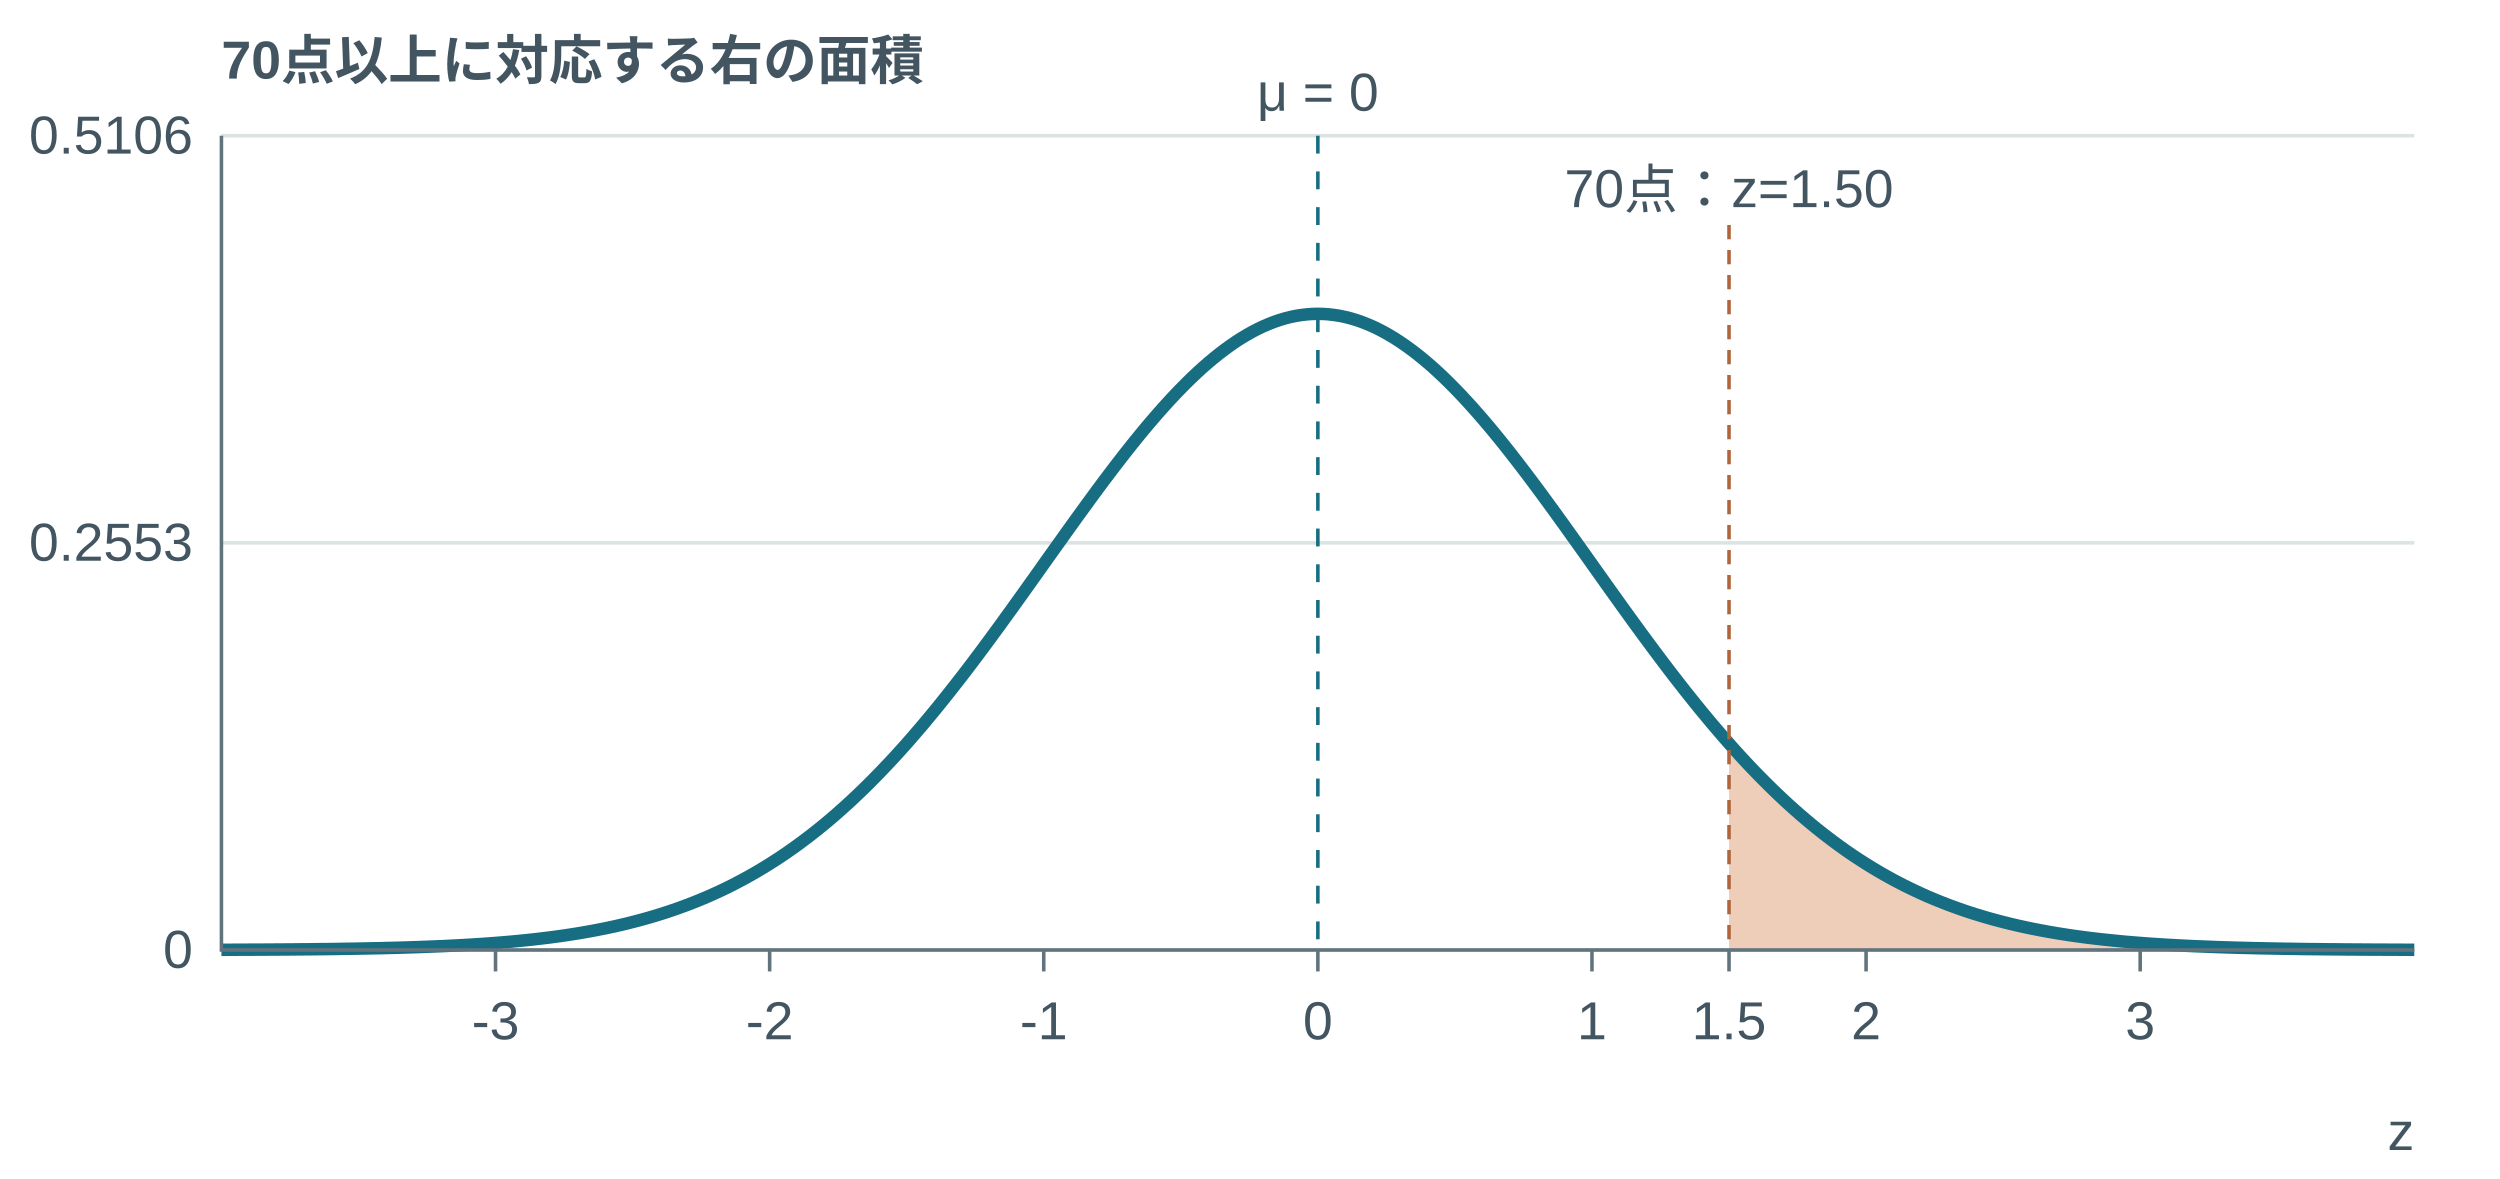
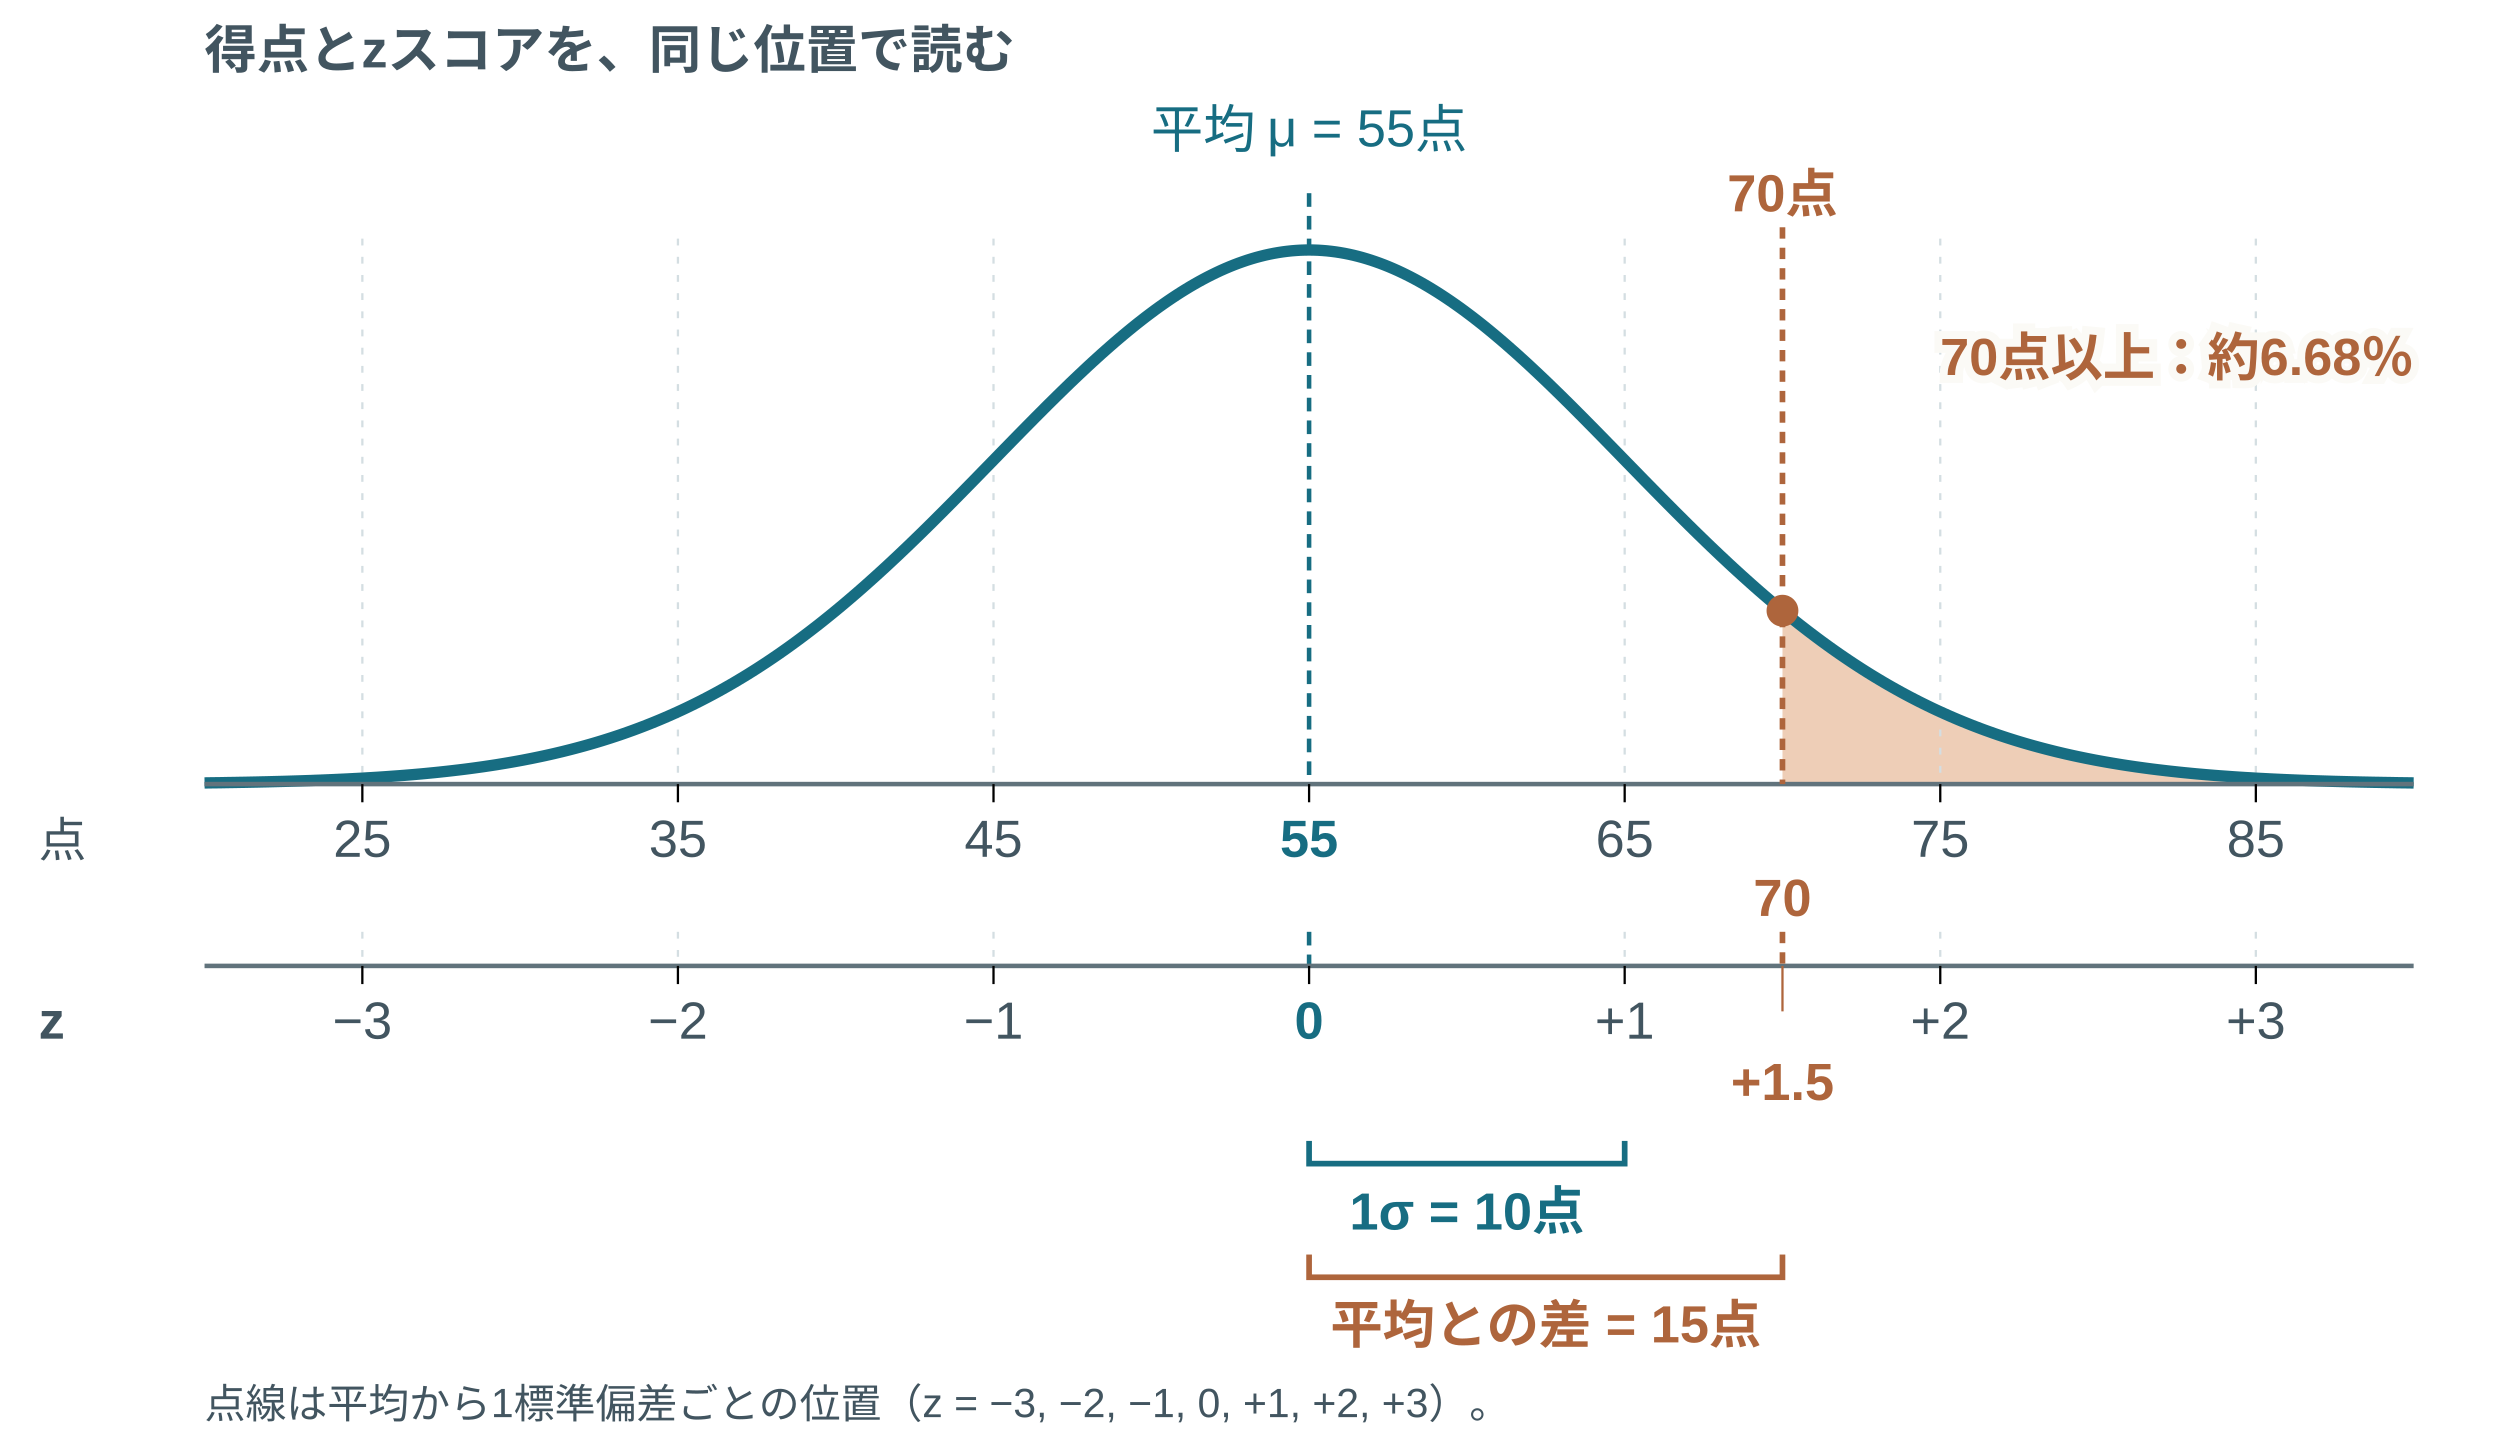
- <svg xmlns="http://www.w3.org/2000/svg" viewBox="0 0 700 330" role="img" aria-label="70点以上に対応する右の面積">
-   <g font-family="Arial,Hiragino Sans,sans-serif" font-size="15" fill="#425560">
-     <text x="62" y="22" font-weight="bold">70点以上に対応する右の面積</text>
-     <line x1="62" x2="676" y1="266" y2="266" stroke="#dce3e3" />
-     <text x="54" y="271" text-anchor="end">0</text>
-     <line x1="62" x2="676" y1="152" y2="152" stroke="#dce3e3" />
-     <text x="54" y="157" text-anchor="end">0.2553</text>
-     <line x1="62" x2="676" y1="38" y2="38" stroke="#dce3e3" />
-     <text x="54" y="43" text-anchor="end">0.5106</text>
-     <path d="M484.125,266 L484.125,208.171 L485.084,209.25 L486.044,210.317 L487.003,211.373 L487.962,212.417 L488.922,213.449 L489.881,214.47 L490.841,215.478 L491.8,216.475 L492.759,217.459 L493.719,218.431 L494.678,219.392 L495.638,220.339 L496.597,221.275 L497.556,222.198 L498.516,223.109 L499.475,224.008 L500.434,224.894 L501.394,225.768 L502.353,226.629 L503.312,227.478 L504.272,228.314 L505.231,229.138 L506.191,229.95 L507.15,230.749 L508.109,231.536 L509.069,232.311 L510.028,233.073 L510.987,233.824 L511.947,234.562 L512.906,235.287 L513.866,236.001 L514.825,236.703 L515.784,237.393 L516.744,238.071 L517.703,238.737 L518.663,239.391 L519.622,240.034 L520.581,240.665 L521.541,241.285 L522.5,241.893 L523.459,242.49 L524.419,243.076 L525.378,243.651 L526.337,244.215 L527.297,244.768 L528.256,245.31 L529.216,245.841 L530.175,246.362 L531.134,246.872 L532.094,247.372 L533.053,247.862 L534.013,248.341 L534.972,248.811 L535.931,249.271 L536.891,249.72 L537.85,250.161 L538.809,250.592 L539.769,251.013 L540.728,251.425 L541.688,251.828 L542.647,252.223 L543.606,252.608 L544.566,252.984 L545.525,253.352 L546.484,253.712 L547.444,254.063 L548.403,254.405 L549.362,254.74 L550.322,255.067 L551.281,255.386 L552.241,255.697 L553.2,256.001 L554.159,256.297 L555.119,256.586 L556.078,256.868 L557.038,257.143 L557.997,257.411 L558.956,257.672 L559.916,257.926 L560.875,258.174 L561.834,258.415 L562.794,258.65 L563.753,258.879 L564.712,259.102 L565.672,259.319 L566.631,259.53 L567.591,259.735 L568.55,259.935 L569.509,260.13 L570.469,260.319 L571.428,260.503 L572.388,260.681 L573.347,260.855 L574.306,261.024 L575.266,261.188 L576.225,261.347 L577.184,261.502 L578.144,261.652 L579.103,261.798 L580.062,261.94 L581.022,262.077 L581.981,262.211 L582.941,262.34 L583.9,262.466 L584.859,262.588 L585.819,262.706 L586.778,262.82 L587.737,262.931 L588.697,263.039 L589.656,263.143 L590.616,263.244 L591.575,263.342 L592.534,263.437 L593.494,263.529 L594.453,263.618 L595.413,263.704 L596.372,263.787 L597.331,263.868 L598.291,263.946 L599.25,264.021 L600.209,264.094 L601.169,264.165 L602.128,264.233 L603.087,264.299 L604.047,264.363 L605.006,264.424 L605.966,264.484 L606.925,264.541 L607.884,264.597 L608.844,264.651 L609.803,264.702 L610.763,264.752 L611.722,264.801 L612.681,264.847 L613.641,264.892 L614.6,264.936 L615.559,264.977 L616.519,265.018 L617.478,265.057 L618.438,265.094 L619.397,265.13 L620.356,265.165 L621.316,265.199 L622.275,265.231 L623.234,265.262 L624.194,265.292 L625.153,265.321 L626.112,265.349 L627.072,265.375 L628.031,265.401 L628.991,265.426 L629.95,265.45 L630.909,265.473 L631.869,265.495 L632.828,265.516 L633.788,265.536 L634.747,265.556 L635.706,265.575 L636.666,265.593 L637.625,265.61 L638.584,265.627 L639.544,265.643 L640.503,265.659 L641.462,265.673 L642.422,265.688 L643.381,265.701 L644.341,265.714 L645.3,265.727 L646.259,265.739 L647.219,265.75 L648.178,265.761 L649.138,265.772 L650.097,265.782 L651.056,265.792 L652.016,265.801 L652.975,265.81 L653.934,265.819 L654.894,265.827 L655.853,265.835 L656.812,265.843 L657.772,265.85 L658.731,265.857 L659.691,265.863 L660.65,265.87 L661.609,265.876 L662.569,265.881 L663.528,265.887 L664.487,265.892 L665.447,265.897 L666.406,265.902 L667.366,265.907 L668.325,265.911 L669.284,265.916 L670.244,265.92 L671.203,265.923 L672.163,265.927 L673.122,265.931 L674.081,265.934 L675.041,265.937 L676,265.94 L676,266Z" fill="#d99361" opacity=".45" />
-     <rect x="63" y="266" width="23.583" height="0" fill="#287f74" opacity=".35" />
-     <rect x="88.583" y="266" width="23.583" height="0" fill="#287f74" opacity=".35" />
-     <rect x="114.167" y="266" width="23.583" height="0" fill="#287f74" opacity=".35" />
-     <rect x="139.75" y="266" width="23.583" height="0" fill="#287f74" opacity=".35" />
-     <rect x="165.333" y="266" width="23.583" height="0" fill="#287f74" opacity=".35" />
-     <rect x="190.917" y="266" width="23.583" height="0" fill="#287f74" opacity=".35" />
-     <rect x="216.5" y="266" width="23.583" height="0" fill="#287f74" opacity=".35" />
-     <rect x="242.083" y="266" width="23.583" height="0" fill="#287f74" opacity=".35" />
-     <rect x="267.667" y="266" width="23.583" height="0" fill="#287f74" opacity=".35" />
-     <rect x="293.25" y="266" width="23.583" height="0" fill="#287f74" opacity=".35" />
-     <rect x="318.833" y="266" width="23.583" height="0" fill="#287f74" opacity=".35" />
-     <rect x="344.417" y="266" width="23.583" height="0" fill="#287f74" opacity=".35" />
-     <rect x="370" y="266" width="23.583" height="0" fill="#287f74" opacity=".35" />
-     <rect x="395.583" y="266" width="23.583" height="0" fill="#287f74" opacity=".35" />
-     <rect x="421.167" y="266" width="23.583" height="0" fill="#287f74" opacity=".35" />
-     <rect x="446.75" y="266" width="23.583" height="0" fill="#287f74" opacity=".35" />
-     <rect x="472.333" y="266" width="23.583" height="0" fill="#287f74" opacity=".35" />
-     <rect x="497.917" y="266" width="23.583" height="0" fill="#287f74" opacity=".35" />
-     <rect x="523.5" y="266" width="23.583" height="0" fill="#287f74" opacity=".35" />
-     <rect x="549.083" y="266" width="23.583" height="0" fill="#287f74" opacity=".35" />
-     <rect x="574.667" y="266" width="23.583" height="0" fill="#287f74" opacity=".35" />
-     <rect x="600.25" y="266" width="23.583" height="0" fill="#287f74" opacity=".35" />
-     <rect x="625.833" y="266" width="23.583" height="0" fill="#287f74" opacity=".35" />
-     <rect x="651.417" y="266" width="23.583" height="0" fill="#287f74" opacity=".35" />
-     <path d="M62.00,265.94 L63.54,265.94 L65.07,265.93 L66.61,265.92 L68.14,265.92 L69.68,265.91 L71.21,265.90 L72.75,265.90 L74.28,265.89 L75.82,265.88 L77.35,265.87 L78.89,265.86 L80.42,265.85 L81.95,265.84 L83.49,265.82 L85.02,265.81 L86.56,265.80 L88.09,265.78 L89.63,265.76 L91.16,265.75 L92.70,265.73 L94.23,265.71 L95.77,265.68 L97.31,265.66 L98.84,265.64 L100.38,265.61 L101.91,265.58 L103.44,265.55 L104.98,265.52 L106.52,265.49 L108.05,265.45 L109.59,265.41 L111.12,265.37 L112.66,265.33 L114.19,265.28 L115.73,265.23 L117.26,265.18 L118.80,265.12 L120.33,265.06 L121.87,265.00 L123.40,264.94 L124.93,264.87 L126.47,264.79 L128.00,264.71 L129.54,264.63 L131.07,264.54 L132.61,264.45 L134.14,264.35 L135.68,264.25 L137.22,264.14 L138.75,264.02 L140.28,263.90 L141.82,263.77 L143.36,263.64 L144.89,263.49 L146.43,263.34 L147.96,263.18 L149.49,263.02 L151.03,262.84 L152.56,262.66 L154.10,262.47 L155.63,262.26 L157.17,262.05 L158.70,261.83 L160.24,261.59 L161.77,261.35 L163.31,261.09 L164.84,260.82 L166.38,260.54 L167.91,260.24 L169.45,259.94 L170.99,259.61 L172.52,259.28 L174.06,258.92 L175.59,258.56 L177.13,258.17 L178.66,257.77 L180.19,257.36 L181.73,256.92 L183.26,256.47 L184.80,256.00 L186.34,255.51 L187.87,255.00 L189.41,254.47 L190.94,253.92 L192.48,253.35 L194.01,252.76 L195.55,252.14 L197.08,251.51 L198.62,250.85 L200.15,250.16 L201.69,249.45 L203.22,248.72 L204.76,247.96 L206.29,247.17 L207.82,246.36 L209.36,245.52 L210.89,244.66 L212.43,243.76 L213.97,242.84 L215.50,241.89 L217.03,240.91 L218.57,239.91 L220.11,238.87 L221.64,237.80 L223.18,236.70 L224.71,235.57 L226.25,234.41 L227.78,233.22 L229.32,232.00 L230.85,230.75 L232.39,229.46 L233.92,228.15 L235.45,226.80 L236.99,225.42 L238.52,224.01 L240.06,222.56 L241.59,221.09 L243.13,219.58 L244.66,218.04 L246.20,216.47 L247.73,214.87 L249.27,213.24 L250.81,211.58 L252.34,209.89 L253.88,208.17 L255.41,206.42 L256.94,204.64 L258.48,202.84 L260.01,201.01 L261.55,199.15 L263.09,197.26 L264.62,195.35 L266.15,193.42 L267.69,191.46 L269.23,189.49 L270.76,187.49 L272.30,185.47 L273.83,183.43 L275.37,181.37 L276.90,179.30 L278.43,177.21 L279.97,175.11 L281.50,172.99 L283.04,170.87 L284.57,168.73 L286.11,166.59 L287.64,164.44 L289.18,162.28 L290.72,160.12 L292.25,157.96 L293.78,155.80 L295.32,153.64 L296.86,151.49 L298.39,149.34 L299.93,147.19 L301.46,145.06 L303.00,142.94 L304.53,140.83 L306.07,138.73 L307.60,136.65 L309.13,134.59 L310.67,132.56 L312.20,130.54 L313.74,128.55 L315.27,126.58 L316.81,124.64 L318.34,122.74 L319.88,120.86 L321.41,119.02 L322.95,117.22 L324.49,115.45 L326.02,113.73 L327.56,112.04 L329.09,110.40 L330.63,108.81 L332.16,107.26 L333.69,105.76 L335.23,104.31 L336.76,102.91 L338.30,101.57 L339.84,100.28 L341.37,99.05 L342.91,97.88 L344.44,96.77 L345.98,95.71 L347.51,94.72 L349.05,93.80 L350.58,92.93 L352.12,92.13 L353.65,91.40 L355.19,90.74 L356.72,90.14 L358.25,89.61 L359.79,89.15 L361.32,88.76 L362.86,88.44 L364.39,88.20 L365.93,88.02 L367.46,87.91 L369.00,87.88 L370.53,87.91 L372.07,88.02 L373.60,88.20 L375.14,88.44 L376.67,88.76 L378.21,89.15 L379.74,89.61 L381.28,90.14 L382.81,90.74 L384.35,91.40 L385.88,92.13 L387.42,92.93 L388.95,93.80 L390.49,94.72 L392.02,95.71 L393.56,96.77 L395.09,97.88 L396.63,99.05 L398.16,100.28 L399.70,101.57 L401.24,102.91 L402.77,104.31 L404.31,105.76 L405.84,107.26 L407.38,108.81 L408.91,110.40 L410.44,112.04 L411.98,113.73 L413.51,115.45 L415.05,117.22 L416.59,119.02 L418.12,120.86 L419.66,122.74 L421.19,124.64 L422.73,126.58 L424.26,128.55 L425.80,130.54 L427.33,132.56 L428.87,134.59 L430.40,136.65 L431.94,138.73 L433.47,140.83 L435.01,142.94 L436.54,145.06 L438.08,147.19 L439.61,149.34 L441.15,151.49 L442.68,153.64 L444.22,155.80 L445.75,157.96 L447.28,160.12 L448.82,162.28 L450.35,164.44 L451.89,166.59 L453.42,168.73 L454.96,170.87 L456.49,172.99 L458.03,175.11 L459.56,177.21 L461.10,179.30 L462.63,181.37 L464.17,183.43 L465.70,185.47 L467.24,187.49 L468.77,189.49 L470.31,191.46 L471.84,193.42 L473.38,195.35 L474.91,197.26 L476.45,199.15 L477.99,201.01 L479.52,202.84 L481.06,204.64 L482.59,206.42 L484.13,208.17 L485.66,209.89 L487.19,211.58 L488.73,213.24 L490.26,214.87 L491.80,216.47 L493.34,218.04 L494.87,219.58 L496.41,221.09 L497.94,222.56 L499.48,224.01 L501.01,225.42 L502.55,226.80 L504.08,228.15 L505.62,229.46 L507.15,230.75 L508.69,232.00 L510.22,233.22 L511.76,234.41 L513.29,235.57 L514.83,236.70 L516.36,237.80 L517.89,238.87 L519.43,239.91 L520.97,240.91 L522.50,241.89 L524.03,242.84 L525.57,243.76 L527.11,244.66 L528.64,245.52 L530.17,246.36 L531.71,247.17 L533.24,247.96 L534.78,248.72 L536.32,249.45 L537.85,250.16 L539.38,250.85 L540.92,251.51 L542.45,252.14 L543.99,252.76 L545.52,253.35 L547.06,253.92 L548.60,254.47 L550.13,255.00 L551.66,255.51 L553.20,256.00 L554.74,256.47 L556.27,256.92 L557.81,257.36 L559.34,257.77 L560.88,258.17 L562.41,258.56 L563.94,258.92 L565.48,259.28 L567.01,259.61 L568.55,259.94 L570.09,260.24 L571.62,260.54 L573.15,260.82 L574.69,261.09 L576.23,261.35 L577.76,261.59 L579.30,261.83 L580.83,262.05 L582.37,262.26 L583.90,262.47 L585.44,262.66 L586.97,262.84 L588.50,263.02 L590.04,263.18 L591.58,263.34 L593.11,263.49 L594.64,263.64 L596.18,263.77 L597.72,263.90 L599.25,264.02 L600.78,264.14 L602.32,264.25 L603.86,264.35 L605.39,264.45 L606.92,264.54 L608.46,264.63 L610.00,264.71 L611.53,264.79 L613.06,264.87 L614.60,264.94 L616.13,265.00 L617.67,265.06 L619.20,265.12 L620.74,265.18 L622.27,265.23 L623.81,265.28 L625.35,265.33 L626.88,265.37 L628.41,265.41 L629.95,265.45 L631.49,265.49 L633.02,265.52 L634.55,265.55 L636.09,265.58 L637.63,265.61 L639.16,265.64 L640.70,265.66 L642.23,265.68 L643.76,265.71 L645.30,265.73 L646.84,265.75 L648.37,265.76 L649.90,265.78 L651.44,265.80 L652.98,265.81 L654.51,265.82 L656.05,265.84 L657.58,265.85 L659.12,265.86 L660.65,265.87 L662.19,265.88 L663.72,265.89 L665.25,265.90 L666.79,265.90 L668.33,265.91 L669.86,265.92 L671.39,265.92 L672.93,265.93 L674.47,265.94 L676.00,265.94" fill="none" stroke="#176d82" stroke-width="3.5" />
-     <line x1="369" x2="369" y1="38" y2="266" stroke="#176d82" stroke-dasharray="5 5" />
-     <text x="369" y="31" text-anchor="middle">μ = 0</text>
-     <line x1="484.125" x2="484.125" y1="63" y2="266" stroke="#ae653c" stroke-dasharray="4 3" />
-     <text x="484.125" y="58" text-anchor="middle">70点：z=1.50</text>
-     <path d="M62,38V266H676" stroke="#61737c" fill="none" />
-     <path d="M138.75,266v6" stroke="#61737c" />
-     <text x="138.75" y="291" text-anchor="middle">-3</text>
-     <path d="M215.5,266v6" stroke="#61737c" />
-     <text x="215.5" y="291" text-anchor="middle">-2</text>
-     <path d="M292.25,266v6" stroke="#61737c" />
-     <text x="292.25" y="291" text-anchor="middle">-1</text>
-     <path d="M369,266v6" stroke="#61737c" />
-     <text x="369" y="291" text-anchor="middle">0</text>
-     <path d="M445.75,266v6" stroke="#61737c" />
-     <text x="445.75" y="291" text-anchor="middle">1</text>
-     <path d="M484.125,266v6" stroke="#61737c" />
-     <text x="484.125" y="291" text-anchor="middle">1.5</text>
-     <path d="M522.5,266v6" stroke="#61737c" />
-     <text x="522.5" y="291" text-anchor="middle">2</text>
-     <path d="M599.25,266v6" stroke="#61737c" />
-     <text x="599.25" y="291" text-anchor="middle">3</text>
-     <text x="676" y="322" text-anchor="end">z</text>
+ <svg xmlns="http://www.w3.org/2000/svg" viewBox="0 0 1100 630" role="img" aria-labelledby="title desc">
+   <g font-family="Arial,Hiragino Sans,sans-serif" fill="#425560" font-size="23">
+     <text x="90" y="30" font-weight="bold">得点とzスコアを、同じ位置で読む</text>
+     <text x="576" y="65" text-anchor="middle" fill="#176d82">平均 μ = 55点</text>
+     <path data-shade-from="70" d="M784.286,345 L784.286,268.707 L785.674,269.846 L787.063,270.976 L788.451,272.097 L789.84,273.207 L791.229,274.308 L792.617,275.399 L794.006,276.479 L795.394,277.55 L796.783,278.611 L798.171,279.661 L799.56,280.702 L800.949,281.732 L802.337,282.751 L803.726,283.761 L805.114,284.76 L806.503,285.749 L807.891,286.727 L809.28,287.695 L810.669,288.653 L812.057,289.6 L813.446,290.536 L814.834,291.462 L816.223,292.378 L817.611,293.283 L819,294.178 L820.389,295.062 L821.777,295.936 L823.166,296.799 L824.554,297.651 L825.943,298.494 L827.331,299.326 L828.72,300.147 L830.109,300.958 L831.497,301.759 L832.886,302.55 L834.274,303.33 L835.663,304.1 L837.051,304.86 L838.44,305.609 L839.829,306.349 L841.217,307.078 L842.606,307.797 L843.994,308.506 L845.383,309.206 L846.771,309.895 L848.16,310.575 L849.549,311.245 L850.937,311.905 L852.326,312.555 L853.714,313.196 L855.103,313.828 L856.491,314.449 L857.88,315.062 L859.269,315.665 L860.657,316.259 L862.046,316.843 L863.434,317.419 L864.823,317.985 L866.211,318.543 L867.6,319.091 L868.989,319.631 L870.377,320.162 L871.766,320.684 L873.154,321.198 L874.543,321.703 L875.931,322.199 L877.32,322.688 L878.709,323.168 L880.097,323.64 L881.486,324.103 L882.874,324.559 L884.263,325.007 L885.651,325.447 L887.04,325.879 L888.429,326.304 L889.817,326.72 L891.206,327.13 L892.594,327.532 L893.983,327.926 L895.371,328.314 L896.76,328.694 L898.149,329.067 L899.537,329.433 L900.926,329.793 L902.314,330.145 L903.703,330.491 L905.091,330.83 L906.48,331.162 L907.869,331.489 L909.257,331.808 L910.646,332.122 L912.034,332.429 L913.423,332.73 L914.811,333.025 L916.2,333.315 L917.589,333.598 L918.977,333.876 L920.366,334.148 L921.754,334.414 L923.143,334.675 L924.531,334.93 L925.92,335.18 L927.309,335.425 L928.697,335.665 L930.086,335.899 L931.474,336.129 L932.863,336.354 L934.251,336.573 L935.64,336.789 L937.029,336.999 L938.417,337.205 L939.806,337.406 L941.194,337.603 L942.583,337.795 L943.971,337.983 L945.36,338.167 L946.749,338.347 L948.137,338.522 L949.526,338.694 L950.914,338.861 L952.303,339.025 L953.691,339.185 L955.08,339.342 L956.469,339.494 L957.857,339.643 L959.246,339.789 L960.634,339.931 L962.023,340.07 L963.411,340.205 L964.8,340.337 L966.189,340.466 L967.577,340.592 L968.966,340.715 L970.354,340.835 L971.743,340.952 L973.131,341.065 L974.52,341.177 L975.909,341.285 L977.297,341.391 L978.686,341.494 L980.074,341.594 L981.463,341.692 L982.851,341.787 L984.24,341.88 L985.629,341.971 L987.017,342.059 L988.406,342.145 L989.794,342.229 L991.183,342.31 L992.571,342.389 L993.96,342.467 L995.349,342.542 L996.737,342.615 L998.126,342.686 L999.514,342.756 L1000.903,342.823 L1002.291,342.889 L1003.68,342.953 L1005.069,343.015 L1006.457,343.076 L1007.846,343.134 L1009.234,343.192 L1010.623,343.247 L1012.011,343.301 L1013.4,343.354 L1014.789,343.405 L1016.177,343.455 L1017.566,343.503 L1018.954,343.55 L1020.343,343.596 L1021.731,343.64 L1023.12,343.683 L1024.509,343.725 L1025.897,343.765 L1027.286,343.805 L1028.674,343.843 L1030.063,343.88 L1031.451,343.916 L1032.84,343.951 L1034.229,343.985 L1035.617,344.018 L1037.006,344.05 L1038.394,344.081 L1039.783,344.111 L1041.171,344.141 L1042.56,344.169 L1043.949,344.197 L1045.337,344.223 L1046.726,344.249 L1048.114,344.274 L1049.503,344.298 L1050.891,344.322 L1052.28,344.345 L1053.669,344.367 L1055.057,344.388 L1056.446,344.409 L1057.834,344.429 L1059.223,344.449 L1060.611,344.468 L1062,344.486 L1062,345Z" fill="#d99361" fill-opacity=".45" />
+     <g stroke="#d4dee2" stroke-width="1" stroke-dasharray="3 5">
+       <line x1="159.429" x2="159.429" y1="105" y2="345" />
+       <line x1="159.429" x2="159.429" y1="410" y2="425" />
+     </g>
+     <g stroke="#d4dee2" stroke-width="1" stroke-dasharray="3 5">
+       <line x1="298.286" x2="298.286" y1="105" y2="345" />
+       <line x1="298.286" x2="298.286" y1="410" y2="425" />
+     </g>
+     <g stroke="#d4dee2" stroke-width="1" stroke-dasharray="3 5">
+       <line x1="437.143" x2="437.143" y1="105" y2="345" />
+       <line x1="437.143" x2="437.143" y1="410" y2="425" />
+     </g>
+     <g stroke="#176d82" stroke-width="2" stroke-dasharray="6 4">
+       <line x1="576" x2="576" y1="85" y2="345" />
+       <line x1="576" x2="576" y1="410" y2="425" />
+     </g>
+     <g stroke="#d4dee2" stroke-width="1" stroke-dasharray="3 5">
+       <line x1="714.857" x2="714.857" y1="105" y2="345" />
+       <line x1="714.857" x2="714.857" y1="410" y2="425" />
+     </g>
+     <g stroke="#d4dee2" stroke-width="1" stroke-dasharray="3 5">
+       <line x1="853.714" x2="853.714" y1="105" y2="345" />
+       <line x1="853.714" x2="853.714" y1="410" y2="425" />
+     </g>
+     <g stroke="#d4dee2" stroke-width="1" stroke-dasharray="3 5">
+       <line x1="992.571" x2="992.571" y1="105" y2="345" />
+       <line x1="992.571" x2="992.571" y1="410" y2="425" />
+     </g>
+     <path d="M90.00,344.49 L91.94,344.46 L93.89,344.43 L95.83,344.41 L97.78,344.38 L99.72,344.34 L101.66,344.31 L103.61,344.28 L105.55,344.24 L107.50,344.21 L109.44,344.17 L111.38,344.13 L113.33,344.09 L115.27,344.04 L117.22,344.00 L119.16,343.95 L121.10,343.90 L123.05,343.85 L124.99,343.80 L126.94,343.74 L128.88,343.68 L130.82,343.62 L132.77,343.56 L134.71,343.49 L136.66,343.43 L138.60,343.35 L140.54,343.28 L142.49,343.20 L144.43,343.12 L146.38,343.04 L148.32,342.95 L150.26,342.86 L152.21,342.77 L154.15,342.67 L156.10,342.57 L158.04,342.47 L159.98,342.36 L161.93,342.24 L163.87,342.13 L165.82,342.01 L167.76,341.88 L169.70,341.75 L171.65,341.61 L173.59,341.47 L175.54,341.33 L177.48,341.18 L179.42,341.02 L181.37,340.86 L183.31,340.69 L185.26,340.52 L187.20,340.34 L189.14,340.15 L191.09,339.96 L193.03,339.76 L194.98,339.55 L196.92,339.34 L198.86,339.12 L200.81,338.89 L202.75,338.66 L204.70,338.42 L206.64,338.17 L208.58,337.91 L210.53,337.64 L212.47,337.37 L214.42,337.08 L216.36,336.79 L218.30,336.49 L220.25,336.17 L222.19,335.85 L224.14,335.52 L226.08,335.18 L228.02,334.83 L229.97,334.47 L231.91,334.09 L233.86,333.71 L235.80,333.31 L237.74,332.91 L239.69,332.49 L241.63,332.06 L243.58,331.62 L245.52,331.16 L247.46,330.70 L249.41,330.21 L251.35,329.72 L253.30,329.21 L255.24,328.69 L257.18,328.16 L259.13,327.61 L261.07,327.05 L263.02,326.47 L264.96,325.88 L266.90,325.27 L268.85,324.65 L270.79,324.01 L272.74,323.36 L274.68,322.69 L276.62,322.00 L278.57,321.30 L280.51,320.58 L282.46,319.84 L284.40,319.09 L286.34,318.32 L288.29,317.53 L290.23,316.73 L292.18,315.90 L294.12,315.06 L296.06,314.20 L298.01,313.32 L299.95,312.43 L301.90,311.51 L303.84,310.57 L305.78,309.62 L307.73,308.65 L309.67,307.65 L311.62,306.64 L313.56,305.61 L315.50,304.56 L317.45,303.48 L319.39,302.39 L321.34,301.28 L323.28,300.15 L325.22,298.99 L327.17,297.82 L329.11,296.63 L331.06,295.41 L333.00,294.18 L334.94,292.92 L336.89,291.65 L338.83,290.35 L340.78,289.03 L342.72,287.70 L344.66,286.34 L346.61,284.96 L348.55,283.56 L350.50,282.14 L352.44,280.70 L354.38,279.24 L356.33,277.76 L358.27,276.26 L360.22,274.75 L362.16,273.21 L364.10,271.65 L366.05,270.07 L367.99,268.48 L369.94,266.86 L371.88,265.23 L373.82,263.58 L375.77,261.91 L377.71,260.23 L379.66,258.52 L381.60,256.80 L383.54,255.06 L385.49,253.31 L387.43,251.54 L389.38,249.76 L391.32,247.96 L393.26,246.14 L395.21,244.32 L397.15,242.47 L399.10,240.62 L401.04,238.75 L402.98,236.87 L404.93,234.98 L406.87,233.08 L408.82,231.16 L410.76,229.24 L412.70,227.30 L414.65,225.36 L416.59,223.41 L418.54,221.45 L420.48,219.49 L422.42,217.52 L424.37,215.54 L426.31,213.56 L428.26,211.58 L430.20,209.59 L432.14,207.59 L434.09,205.60 L436.03,203.61 L437.98,201.61 L439.92,199.61 L441.86,197.62 L443.81,195.63 L445.75,193.64 L447.70,191.65 L449.64,189.67 L451.58,187.70 L453.53,185.73 L455.47,183.76 L457.42,181.81 L459.36,179.86 L461.30,177.92 L463.25,176.00 L465.19,174.08 L467.14,172.18 L469.08,170.29 L471.02,168.41 L472.97,166.55 L474.91,164.71 L476.86,162.88 L478.80,161.06 L480.74,159.27 L482.69,157.50 L484.63,155.74 L486.58,154.01 L488.52,152.30 L490.46,150.61 L492.41,148.95 L494.35,147.31 L496.30,145.69 L498.24,144.10 L500.18,142.54 L502.13,141.01 L504.07,139.50 L506.02,138.03 L507.96,136.58 L509.90,135.17 L511.85,133.79 L513.79,132.44 L515.74,131.12 L517.68,129.84 L519.62,128.59 L521.57,127.38 L523.51,126.20 L525.46,125.06 L527.40,123.96 L529.34,122.90 L531.29,121.87 L533.23,120.89 L535.18,119.94 L537.12,119.03 L539.06,118.17 L541.01,117.34 L542.95,116.56 L544.90,115.82 L546.84,115.13 L548.78,114.47 L550.73,113.86 L552.67,113.29 L554.62,112.77 L556.56,112.29 L558.50,111.86 L560.45,111.47 L562.39,111.13 L564.34,110.83 L566.28,110.58 L568.22,110.37 L570.17,110.21 L572.11,110.09 L574.06,110.02 L576.00,110.00 L577.94,110.02 L579.89,110.09 L581.83,110.21 L583.78,110.37 L585.72,110.58 L587.66,110.83 L589.61,111.13 L591.55,111.47 L593.50,111.86 L595.44,112.29 L597.38,112.77 L599.33,113.29 L601.27,113.86 L603.22,114.47 L605.16,115.13 L607.10,115.82 L609.05,116.56 L610.99,117.34 L612.94,118.17 L614.88,119.03 L616.82,119.94 L618.77,120.89 L620.71,121.87 L622.66,122.90 L624.60,123.96 L626.54,125.06 L628.49,126.20 L630.43,127.38 L632.38,128.59 L634.32,129.84 L636.26,131.12 L638.21,132.44 L640.15,133.79 L642.10,135.17 L644.04,136.58 L645.98,138.03 L647.93,139.50 L649.87,141.01 L651.82,142.54 L653.76,144.10 L655.70,145.69 L657.65,147.31 L659.59,148.95 L661.54,150.61 L663.48,152.30 L665.42,154.01 L667.37,155.74 L669.31,157.50 L671.26,159.27 L673.20,161.06 L675.14,162.88 L677.09,164.71 L679.03,166.55 L680.98,168.41 L682.92,170.29 L684.86,172.18 L686.81,174.08 L688.75,176.00 L690.70,177.92 L692.64,179.86 L694.58,181.81 L696.53,183.76 L698.47,185.73 L700.42,187.70 L702.36,189.67 L704.30,191.65 L706.25,193.64 L708.19,195.63 L710.14,197.62 L712.08,199.61 L714.02,201.61 L715.97,203.61 L717.91,205.60 L719.86,207.59 L721.80,209.59 L723.74,211.58 L725.69,213.56 L727.63,215.54 L729.58,217.52 L731.52,219.49 L733.46,221.45 L735.41,223.41 L737.35,225.36 L739.30,227.30 L741.24,229.24 L743.18,231.16 L745.13,233.08 L747.07,234.98 L749.02,236.87 L750.96,238.75 L752.90,240.62 L754.85,242.47 L756.79,244.32 L758.74,246.14 L760.68,247.96 L762.62,249.76 L764.57,251.54 L766.51,253.31 L768.46,255.06 L770.40,256.80 L772.34,258.52 L774.29,260.23 L776.23,261.91 L778.18,263.58 L780.12,265.23 L782.06,266.86 L784.01,268.48 L785.95,270.07 L787.90,271.65 L789.84,273.21 L791.78,274.75 L793.73,276.26 L795.67,277.76 L797.62,279.24 L799.56,280.70 L801.50,282.14 L803.45,283.56 L805.39,284.96 L807.34,286.34 L809.28,287.70 L811.22,289.03 L813.17,290.35 L815.11,291.65 L817.06,292.92 L819.00,294.18 L820.94,295.41 L822.89,296.63 L824.83,297.82 L826.78,298.99 L828.72,300.15 L830.66,301.28 L832.61,302.39 L834.55,303.48 L836.50,304.56 L838.44,305.61 L840.38,306.64 L842.33,307.65 L844.27,308.65 L846.22,309.62 L848.16,310.57 L850.10,311.51 L852.05,312.43 L853.99,313.32 L855.94,314.20 L857.88,315.06 L859.82,315.90 L861.77,316.73 L863.71,317.53 L865.66,318.32 L867.60,319.09 L869.54,319.84 L871.49,320.58 L873.43,321.30 L875.38,322.00 L877.32,322.69 L879.26,323.36 L881.21,324.01 L883.15,324.65 L885.10,325.27 L887.04,325.88 L888.98,326.47 L890.93,327.05 L892.87,327.61 L894.82,328.16 L896.76,328.69 L898.70,329.21 L900.65,329.72 L902.59,330.21 L904.54,330.70 L906.48,331.16 L908.42,331.62 L910.37,332.06 L912.31,332.49 L914.26,332.91 L916.20,333.31 L918.14,333.71 L920.09,334.09 L922.03,334.47 L923.98,334.83 L925.92,335.18 L927.86,335.52 L929.81,335.85 L931.75,336.17 L933.70,336.49 L935.64,336.79 L937.58,337.08 L939.53,337.37 L941.47,337.64 L943.42,337.91 L945.36,338.17 L947.30,338.42 L949.25,338.66 L951.19,338.89 L953.14,339.12 L955.08,339.34 L957.02,339.55 L958.97,339.76 L960.91,339.96 L962.86,340.15 L964.80,340.34 L966.74,340.52 L968.69,340.69 L970.63,340.86 L972.58,341.02 L974.52,341.18 L976.46,341.33 L978.41,341.47 L980.35,341.61 L982.30,341.75 L984.24,341.88 L986.18,342.01 L988.13,342.13 L990.07,342.24 L992.02,342.36 L993.96,342.47 L995.90,342.57 L997.85,342.67 L999.79,342.77 L1001.74,342.86 L1003.68,342.95 L1005.62,343.04 L1007.57,343.12 L1009.51,343.20 L1011.46,343.28 L1013.40,343.35 L1015.34,343.43 L1017.29,343.49 L1019.23,343.56 L1021.18,343.62 L1023.12,343.68 L1025.06,343.74 L1027.01,343.80 L1028.95,343.85 L1030.90,343.90 L1032.84,343.95 L1034.78,344.00 L1036.73,344.04 L1038.67,344.09 L1040.62,344.13 L1042.56,344.17 L1044.50,344.21 L1046.45,344.24 L1048.39,344.28 L1050.34,344.31 L1052.28,344.34 L1054.22,344.38 L1056.17,344.41 L1058.11,344.43 L1060.06,344.46 L1062.00,344.49" fill="none" stroke="#176d82" stroke-width="5" />
+     <path d="M90,345H1062M90,425H1062" fill="none" stroke="#61737c" stroke-width="2" />
+     <text x="17" y="377" font-size="21">点</text>
+     <text x="17" y="457" font-weight="bold">z</text>
+     <g fill="#425560" font-weight="normal">
+       <path d="M159.429,345v8M159.429,425v8" stroke="currentColor" />
+       <text x="159.429" y="377" text-anchor="middle">25</text>
+       <text x="159.429" y="457" text-anchor="middle">−3</text>
+     </g>
+     <g fill="#425560" font-weight="normal">
+       <path d="M298.286,345v8M298.286,425v8" stroke="currentColor" />
+       <text x="298.286" y="377" text-anchor="middle">35</text>
+       <text x="298.286" y="457" text-anchor="middle">−2</text>
+     </g>
+     <g fill="#425560" font-weight="normal">
+       <path d="M437.143,345v8M437.143,425v8" stroke="currentColor" />
+       <text x="437.143" y="377" text-anchor="middle">45</text>
+       <text x="437.143" y="457" text-anchor="middle">−1</text>
+     </g>
+     <g fill="#176d82" font-weight="bold">
+       <path d="M576,345v8M576,425v8" stroke="currentColor" />
+       <text x="576" y="377" text-anchor="middle">55</text>
+       <text x="576" y="457" text-anchor="middle">0</text>
+     </g>
+     <g fill="#425560" font-weight="normal">
+       <path d="M714.857,345v8M714.857,425v8" stroke="currentColor" />
+       <text x="714.857" y="377" text-anchor="middle">65</text>
+       <text x="714.857" y="457" text-anchor="middle">+1</text>
+     </g>
+     <g fill="#425560" font-weight="normal">
+       <path d="M853.714,345v8M853.714,425v8" stroke="currentColor" />
+       <text x="853.714" y="377" text-anchor="middle">75</text>
+       <text x="853.714" y="457" text-anchor="middle">+2</text>
+     </g>
+     <g fill="#425560" font-weight="normal">
+       <path d="M992.571,345v8M992.571,425v8" stroke="currentColor" />
+       <text x="992.571" y="377" text-anchor="middle">85</text>
+       <text x="992.571" y="457" text-anchor="middle">+3</text>
+     </g>
+     <g fill="#ae653c">
+       <g stroke="#ae653c" stroke-width="2.5" stroke-dasharray="5 4">
+         <line x1="784.286" x2="784.286" y1="100" y2="345" />
+         <line x1="784.286" x2="784.286" y1="410" y2="425" />
+       </g>
+       <circle cx="784.286" cy="268.707" r="7" />
+       <text x="784.286" y="93" text-anchor="middle" font-weight="bold">70点</text>
+       <text x="784.286" y="403" text-anchor="middle" font-weight="bold">70</text>
+       <path d="M784.286,425v20" stroke="#ae653c" />
+       <text x="784.286" y="484" text-anchor="middle" font-weight="bold">+1.5</text>
+     </g>
+     <path d="M576,502v10H714.857v-10" fill="none" stroke="#176d82" stroke-width="2.5" />
+     <text x="645.429" y="541" text-anchor="middle" fill="#176d82" font-weight="bold">1σ = 10点</text>
+     <path data-distance-value="15" d="M576,552v10H784.286v-10" fill="none" stroke="#ae653c" stroke-width="2.5" />
+     <text x="680.143" y="591" text-anchor="middle" fill="#ae653c" font-weight="bold">平均との差 = 15点</text>
+     <text x="1062" y="165" text-anchor="end" font-size="23" font-weight="bold" fill="#ae653c" paint-order="stroke" stroke="#fbfaf6" stroke-width="7">70点以上：約6.68％</text>
+     <text x="90" y="624" font-size="18">点線は平均から1標準偏差ごとの位置（z = −3, −2, −1, 0, +1, +2, +3）。</text>
  </g>
</svg>
